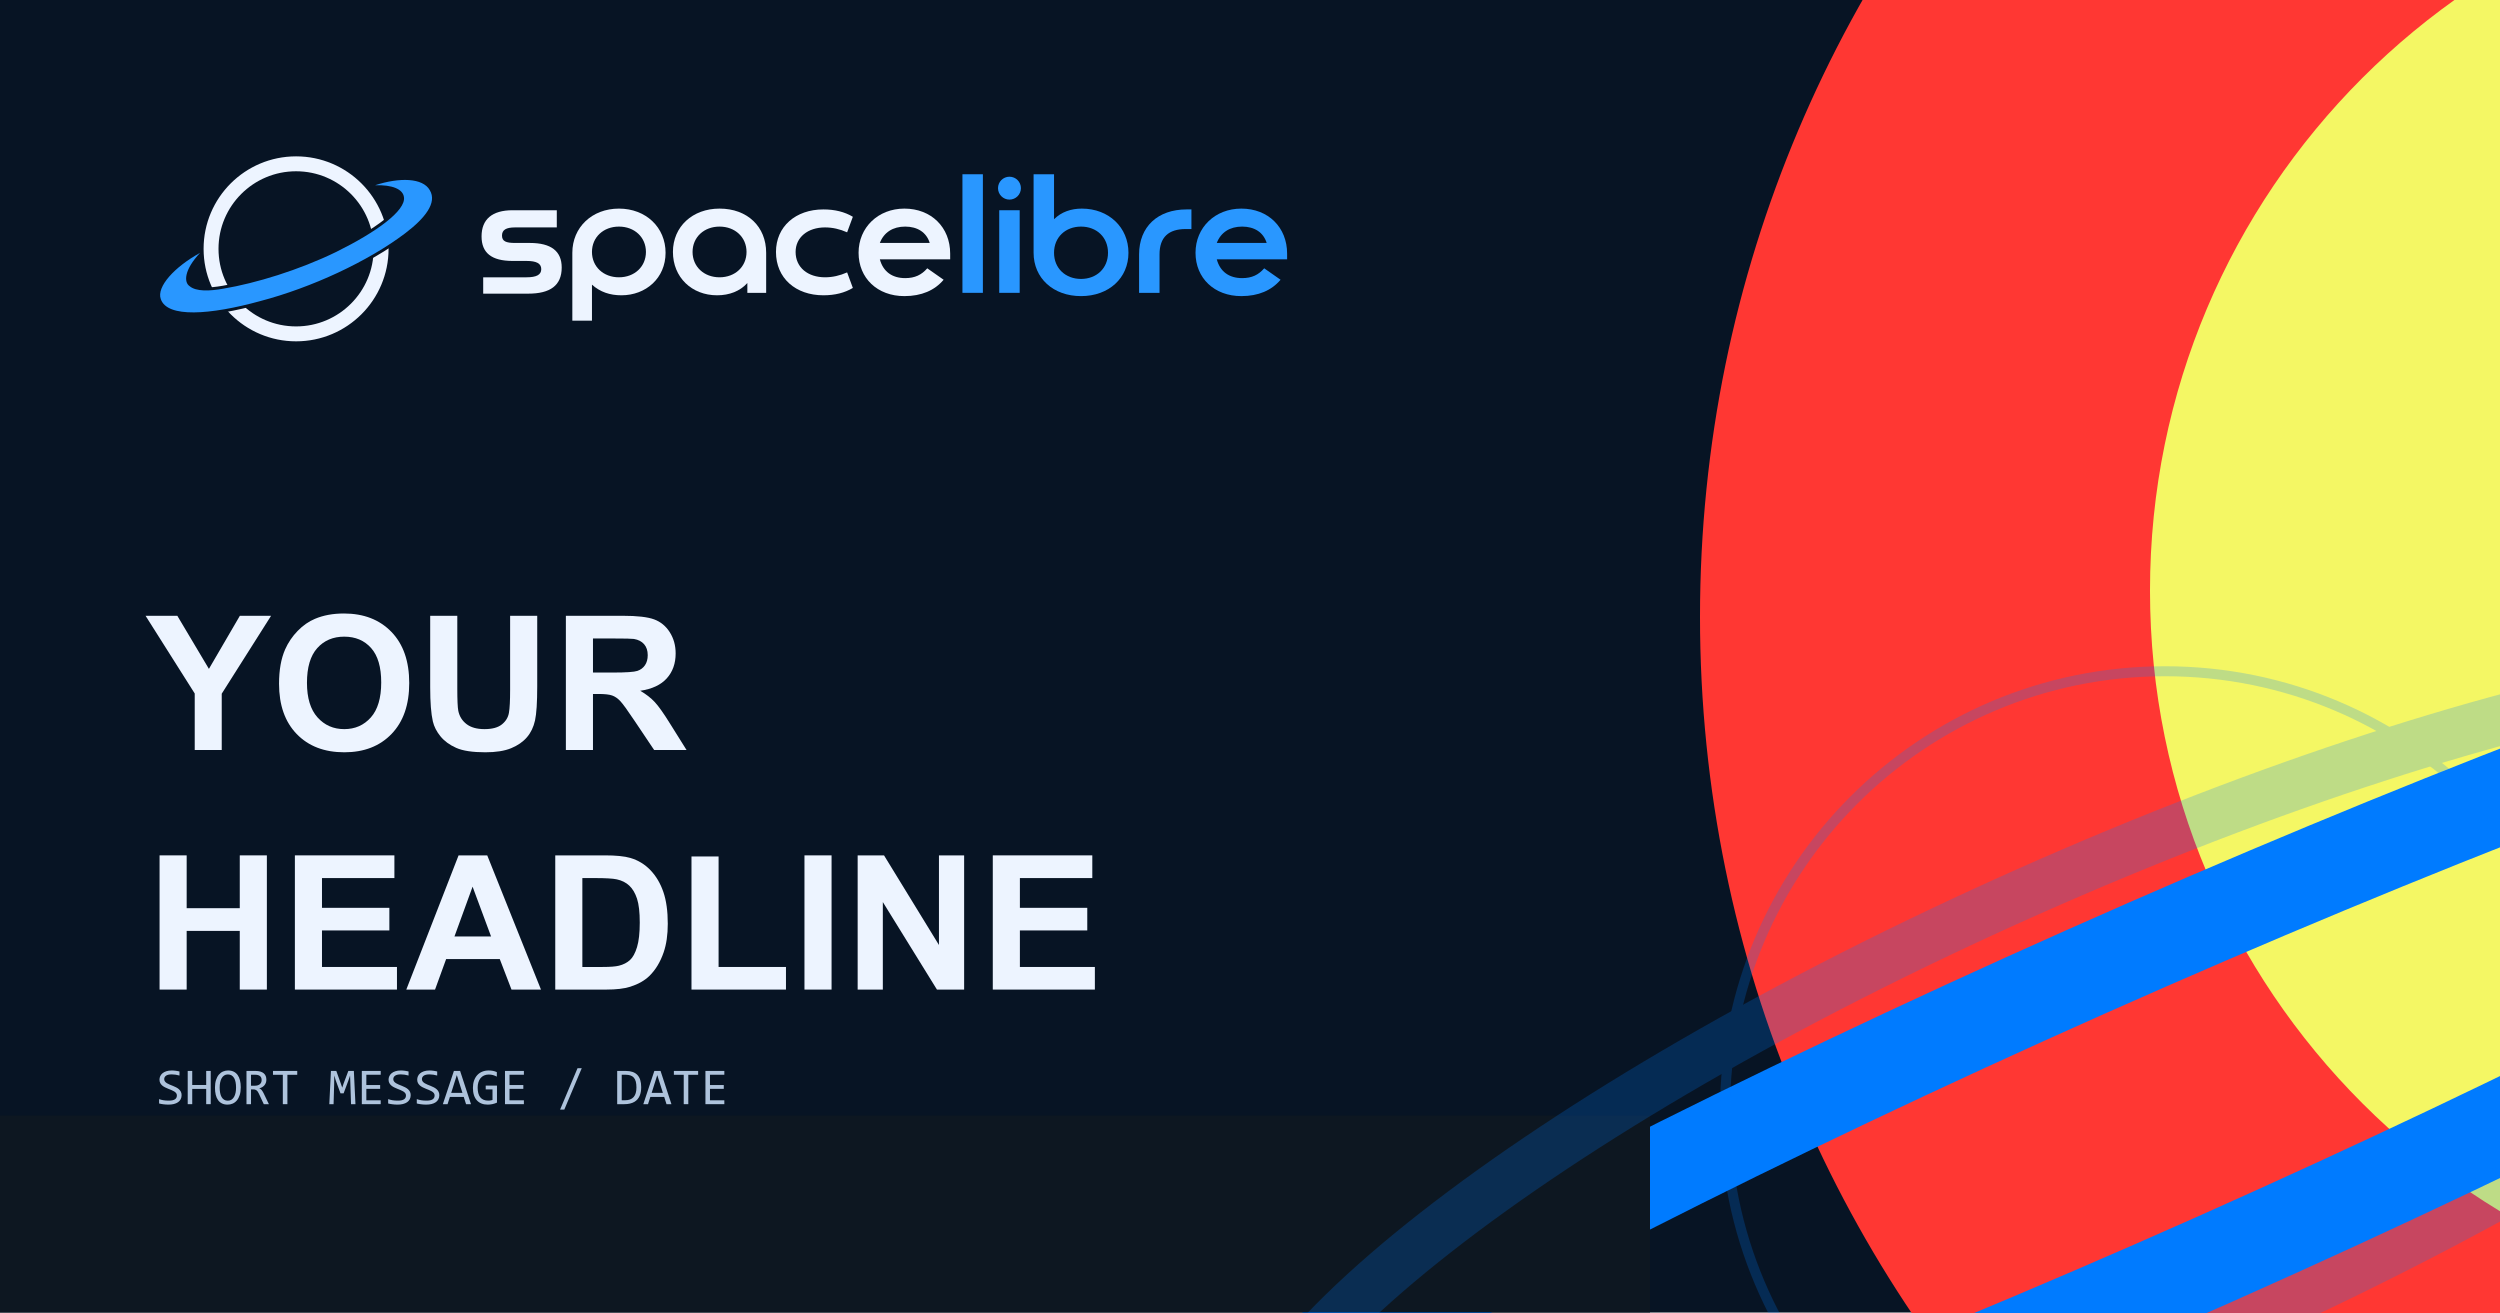
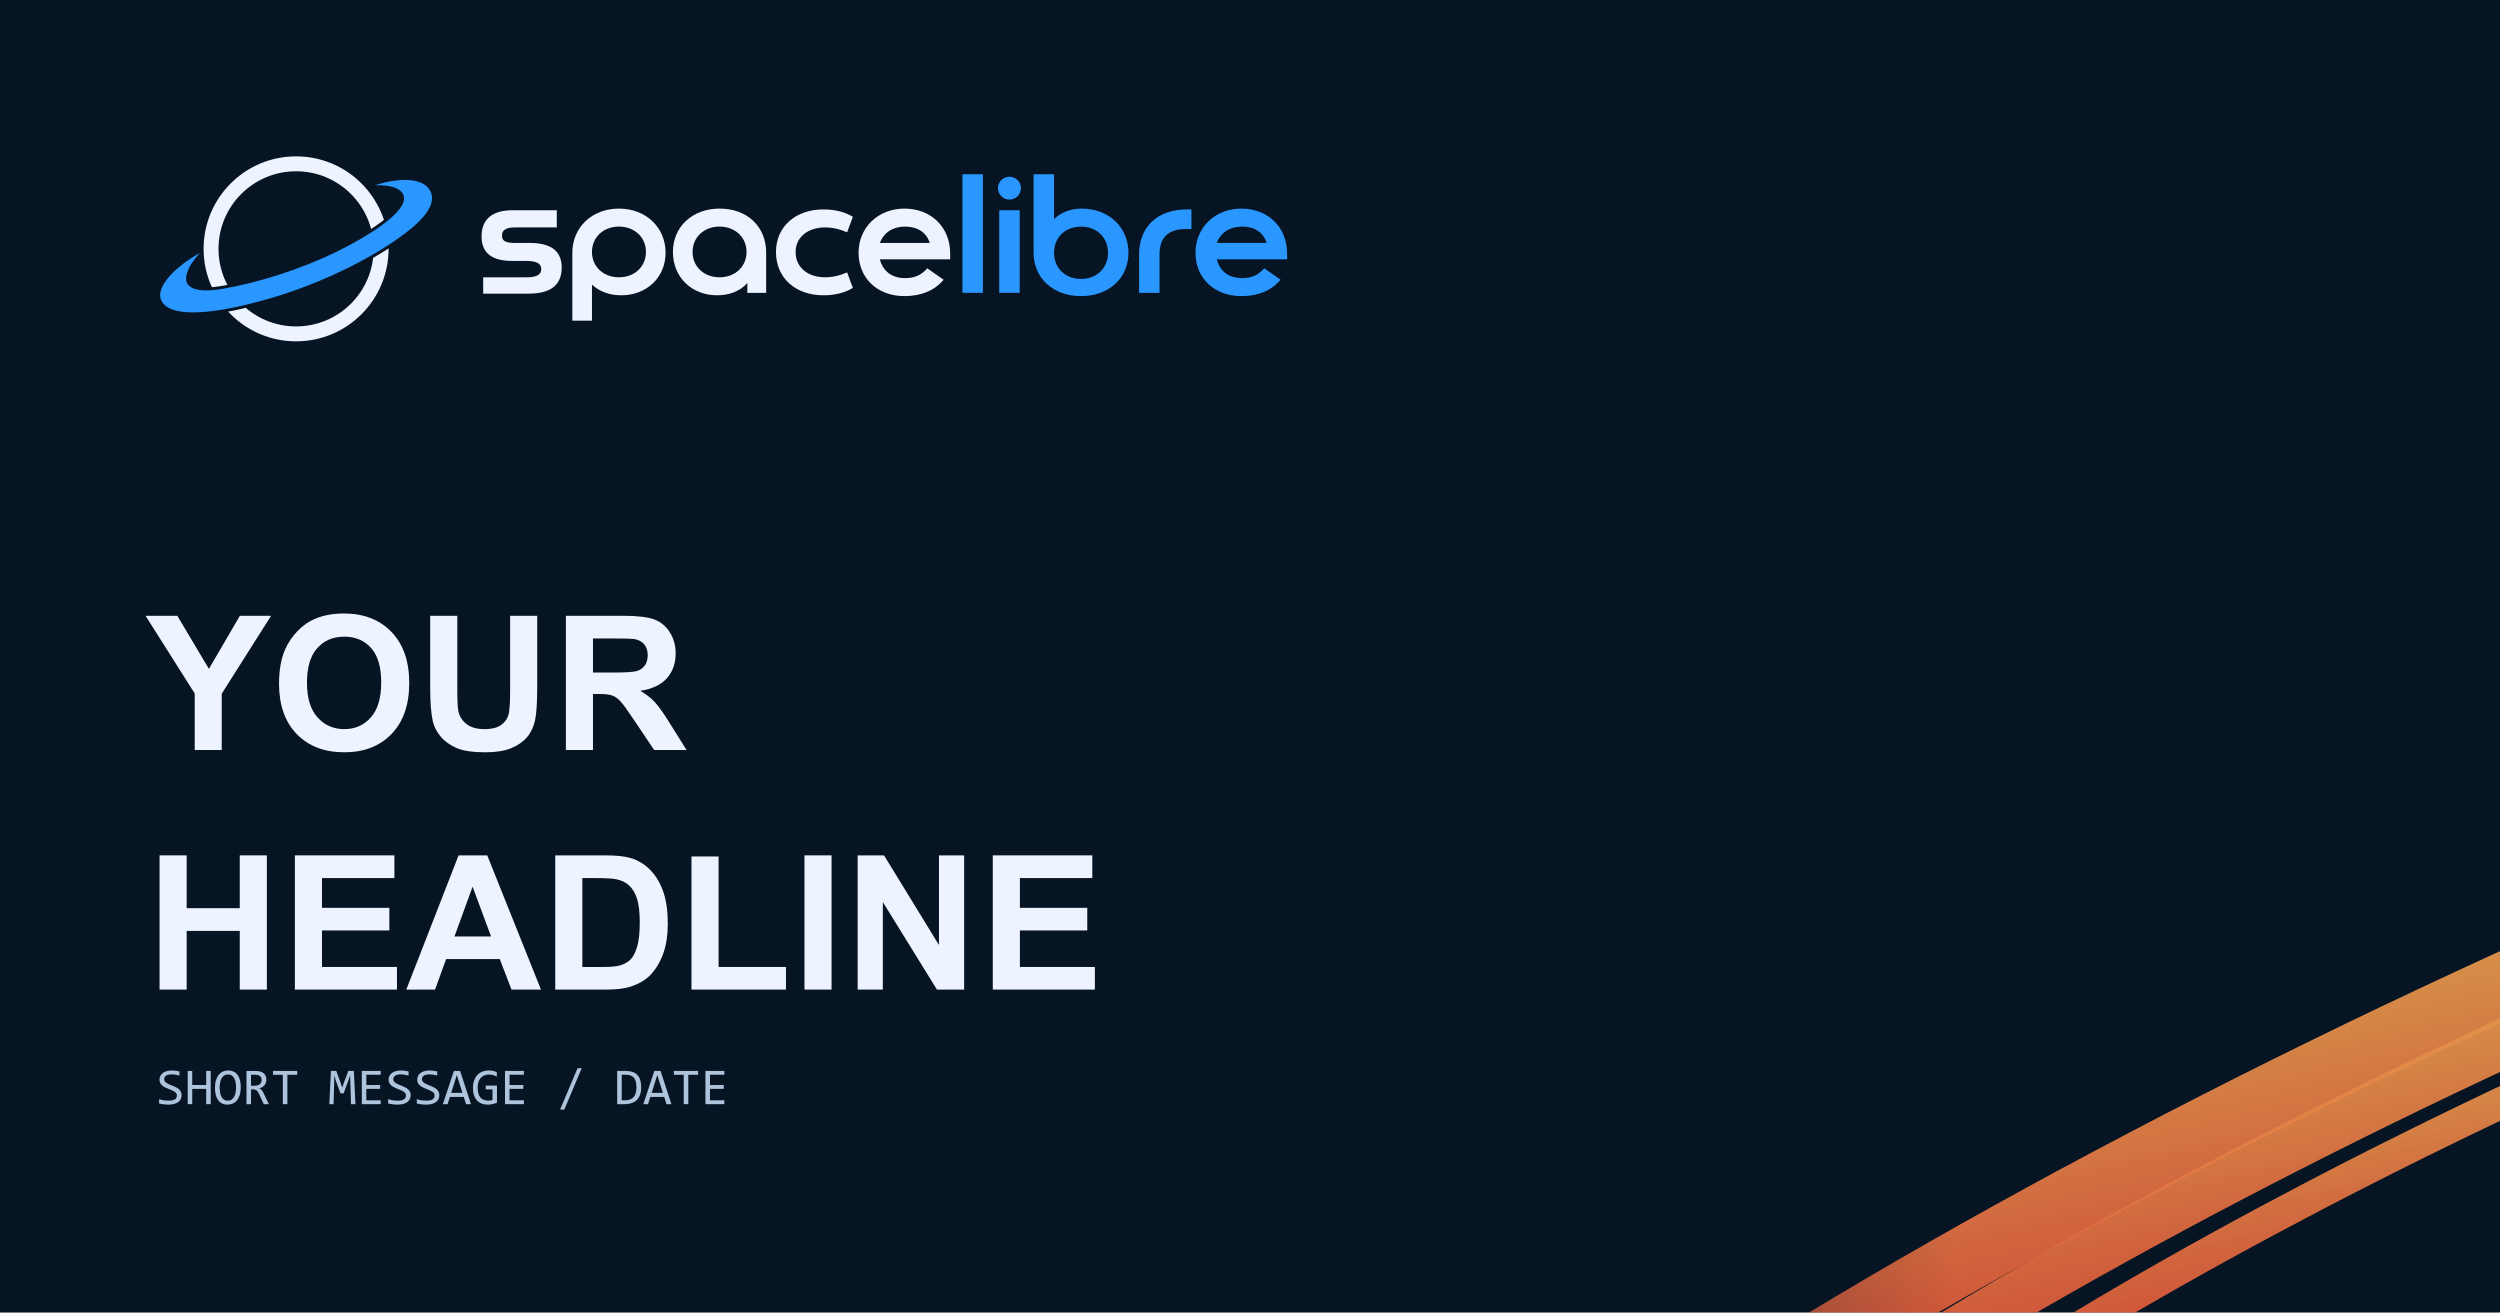
<svg xmlns="http://www.w3.org/2000/svg" width="1200" height="630" viewBox="0 0 1200 630" role="img">
  <rect x="0" y="0" width="1200" height="630" rx="0" fill="#071424" />
-   <g id="application-color-system" data-application-colors="primary secondary accent">
-     <circle fill="#FF3733" data-color-role="secondary" cx="1416.0" cy="296.1" r="600.0" />
-     <circle fill="#F4F764" data-color-role="accent" cx="1380.0" cy="283.5" r="348.0" />
-     <ellipse cx="1032.0" cy="535.5" rx="624.0" ry="75.6" fill="none" stroke="#007BFF" data-stroke-role="primary" stroke-width="44.1" transform="rotate(-24 1032.0 535.5)" opacity="1" />
-     <rect fill="#0D1721" data-color-role="deep" x="0" y="535.5" width="792.0" height="94.5" />
+   <g id="application-color-system" mask="url(#flow-social-landscape-1200x630-mask)" data-composition="continuous-feathered" opacity=".90">
+     <ellipse cx="1308.0" cy="604.8" rx="792.0" ry="163.8" fill="none" stroke="url(#flow-social-landscape-1200x630)" stroke-width="31.5" transform="rotate(-24 1308.0 604.8)" stroke-linecap="round" />
+     <ellipse cx="1308.0" cy="604.8" rx="678" ry="138.6" fill="none" stroke="url(#flow-social-landscape-1200x630)" stroke-width="23.31" transform="rotate(-24 1308.0 604.8)" stroke-linecap="round" />
+     <ellipse cx="1308.0" cy="604.8" rx="564.0" ry="113.4" fill="none" stroke="url(#flow-social-landscape-1200x630)" stroke-width="15.12" transform="rotate(-24 1308.0 604.8)" stroke-linecap="round" />
  </g>
  <g transform="translate(55 55) scale(0.7160494)" opacity="1">
    <defs>
      <mask id="l94-occlusion" maskUnits="userSpaceOnUse" x="450" y="180" width="650" height="450" style="mask-type:luminance">
        <rect x="450" y="180" width="650" height="450" fill="white" />
        <path d="M581.927 413.073 C549.927 447.073 548.927 472.073 560.927 480.073 C573.927 491.073 600.927 490.073 628.927 485.073 C693.927 474.073 779.927 448.073 855.927 411.073 C936.927 371.073 995.927 328.073 991.927 301.073 C989.927 285.073 968.927 276.073 933.927 277.073 C982.927 261.073 1029.927 262.073 1043.927 287.073 C1058.927 312.073 1034.927 343.073 993.927 374.073 C919.927 430.073 805.927 483.073 702.927 510.073 C600.927 538.073 515.927 544.073 502.927 506.073 C493.927 481.073 530.927 441.073 581.927 413.073 Z" fill="black" stroke="black" stroke-width="12" stroke-linejoin="round" />
      </mask>
    </defs>
    <g transform="translate(28 28) scale(.333333) translate(-494 -219)">
      <circle cx="775" cy="405" r="171" fill="none" stroke="#edf4ff" stroke-width="30" mask="url(#l94-occlusion)" data-stroke-role="planet" />
      <path d="M581.927 413.073 C549.927 447.073 548.927 472.073 560.927 480.073 C573.927 491.073 600.927 490.073 628.927 485.073 C693.927 474.073 779.927 448.073 855.927 411.073 C936.927 371.073 995.927 328.073 991.927 301.073 C989.927 285.073 968.927 276.073 933.927 277.073 C982.927 261.073 1029.927 262.073 1043.927 287.073 C1058.927 312.073 1034.927 343.073 993.927 374.073 C919.927 430.073 805.927 483.073 702.927 510.073 C600.927 538.073 515.927 544.073 502.927 506.073 C493.927 481.073 530.927 441.073 581.927 413.073 Z" fill="#2997ff" />
    </g>
    <g transform="translate(246 40) scale(.548223) translate(-275 -643)">
      <path d="M367 687 L313 687 C288 687 275 698 275 719 C275 739 287 749 313 749 L330 749 C342 749 348 752 348 759 C348 766 342 769 330 769 L277 769 L277 789 L332 789 C359 789 373 779 373 757 C373 737 360 727 334 727 L316 727 C305 727 300 725 300 718 C300 711 305 708 316 708 L367 708 Z" fill="#edf4ff" />
      <path d="M386 822 L386 739 C386 708 410 685 443 685 C476 685 500 708 500 739 C500 770 476 791 446 791 C432 791 420 787 410 778 L410 822 Z M443 707 C424 707 410 720 410 738 C410 756 424 769 443 769 C462 769 476 756 476 738 C476 720 462 707 443 707 Z" fill="#edf4ff" fill-rule="evenodd" />
      <path d="M623 788 L600 788 L600 776 C591 786 578 791 563 791 C532 791 509 769 509 738 C509 707 533 685 566 685 C600 685 623 707 623 739 Z M566 707 C547 707 533 720 533 738 C533 756 547 769 566 769 C585 769 599 756 599 738 C599 720 585 707 566 707 Z" fill="#edf4ff" fill-rule="evenodd" />
      <path d="M729 695 L722 714 C713 710 704 708 695 708 C674 708 659 720 659 738 C659 757 674 769 695 769 C704 769 713 767 722 763 L729 782 C719 788 707 791 693 791 C659 791 635 770 635 738 C635 707 659 686 693 686 C707 686 719 689 729 695 Z" fill="#edf4ff" />
      <path d="M848 747 L762 747 C766 762 777 770 793 770 C805 770 813 766 820 758 L840 772 C829 785 813 792 792 792 C759 792 736 770 736 739 C736 708 760 685 792 685 C825 685 848 708 848 740 Z M762 727 L823 727 C819 714 808 707 793 707 C778 707 767 714 762 727 Z" fill="#edf4ff" fill-rule="evenodd" />
      <path d="M863 643 L888 643 L888 788 L863 788 Z M908 687 L933 687 L933 788 L908 788 Z" fill="#2997ff" />
      <path d="M934.5 660 C934.5 667.732 928.232 674 920.5 674 C912.768 674 906.5 667.732 906.5 660 C906.5 652.268 912.768 646 920.5 646 C928.232 646 934.5 652.268 934.5 660 Z" fill="#2997ff" />
      <path d="M950 643 L975 643 L975 698 C984 689 996 685 1009 685 C1042 685 1066 708 1066 739 C1066 770 1042 792 1008 792 C974 792 950 770 950 739 Z M1008 707 C989 707 975 720 975 739 C975 758 989 771 1008 771 C1027 771 1041 758 1041 739 C1041 720 1027 707 1008 707 Z" fill="#2997ff" fill-rule="evenodd" />
      <path d="M1079 788 L1079 741 C1079 707 1102 686 1137 686 L1143 686 L1143 710 L1136 710 C1115 710 1104 720 1104 741 L1104 788 Z" fill="#2997ff" />
      <path d="M1260 747 L1174 747 C1178 762 1189 770 1205 770 C1217 770 1225 766 1232 758 L1252 772 C1241 785 1225 792 1204 792 C1171 792 1148 770 1148 739 C1148 708 1172 685 1204 685 C1237 685 1260 708 1260 740 Z M1174 727 L1235 727 C1231 714 1220 707 1205 707 C1190 707 1179 714 1174 727 Z" fill="#2997ff" fill-rule="evenodd" />
    </g>
-   </g>
-   <g transform="translate(540.0 264.6)" opacity="0.22" fill="none" stroke="#007BFF">
-     <ellipse cx="480.0" cy="268.8" rx="460.8" ry="115.2" transform="rotate(-24 480.0 268.8)" stroke-width="24.0" />
-     <circle cx="499.2" cy="268.8" r="211.2" stroke-width="4.8" />
  </g>
  <g aria-label="YOUR" fill="#EDF4FF" transform="translate(70 360) scale(0.04394531 -0.04394531)">
    <path d="M534 0V617L-3 1466H344L689 886L1027 1466H1368L829 615V0Z" transform="translate(0.000 0)" />
    <path d="M89 724Q89 948 156 1100Q206 1212 292.5 1301.0Q379 1390 482 1433Q619 1491 798 1491Q1122 1491 1316.5 1290.0Q1511 1089 1511 731Q1511 376 1318.0 175.5Q1125 -25 802 -25Q475 -25 282.0 174.5Q89 374 89 724ZM394 734Q394 485 509.0 356.5Q624 228 801 228Q978 228 1091.5 355.5Q1205 483 1205 738Q1205 990 1094.5 1114.0Q984 1238 801 1238Q618 1238 506.0 1112.5Q394 987 394 734Z" transform="translate(1366.000 0)" />
    <path d="M147 1466H443V672Q443 483 454 427Q473 337 544.5 282.5Q616 228 740 228Q866 228 930.0 279.5Q994 331 1007.0 406.0Q1020 481 1020 655V1466H1316V696Q1316 432 1292.0 323.0Q1268 214 1203.5 139.0Q1139 64 1031.0 19.5Q923 -25 749 -25Q539 -25 430.5 23.5Q322 72 259.0 149.5Q196 227 176 312Q147 438 147 684Z" transform="translate(2959.000 0)" />
    <path d="M150 0V1466H773Q1008 1466 1114.5 1426.5Q1221 1387 1285.0 1286.0Q1349 1185 1349 1055Q1349 890 1252.0 782.5Q1155 675 962 647Q1058 591 1120.5 524.0Q1183 457 1289 286L1468 0H1114L900 319Q786 490 744.0 534.5Q702 579 655.0 595.5Q608 612 506 612H446V0ZM446 846H665Q878 846 931.0 864.0Q984 882 1014.0 926.0Q1044 970 1044 1036Q1044 1110 1004.5 1155.5Q965 1201 893 1213Q857 1218 677 1218H446Z" transform="translate(4438.000 0)" />
  </g>
  <g aria-label="HEADLINE" fill="#EDF4FF" transform="translate(70 475) scale(0.04394531 -0.04394531)">
    <path d="M150 0V1466H446V889H1026V1466H1322V0H1026V641H446V0Z" transform="translate(0.000 0)" />
    <path d="M149 0V1466H1236V1218H445V893H1181V646H445V247H1264V0Z" transform="translate(1479.000 0)" />
    <path d="M1471 0H1149L1021 333H435L314 0H0L571 1466H884ZM926 580 724 1124 526 580Z" transform="translate(2845.000 0)" />
    <path d="M148 1466H689Q872 1466 968 1438Q1097 1400 1189.0 1303.0Q1281 1206 1329.0 1065.5Q1377 925 1377 719Q1377 538 1332 407Q1277 247 1175 148Q1098 73 967 31Q869 0 705 0H148ZM444 1218V247H665Q789 247 844 261Q916 279 963.5 322.0Q1011 365 1041.0 463.5Q1071 562 1071 732Q1071 902 1041.0 993.0Q1011 1084 957.0 1135.0Q903 1186 820 1204Q758 1218 577 1218Z" transform="translate(4324.000 0)" />
    <path d="M157 0V1454H453V247H1189V0Z" transform="translate(5803.000 0)" />
    <path d="M140 0V1466H436V0Z" transform="translate(7054.000 0)" />
    <path d="M152 0V1466H440L1040 487V1466H1315V0H1018L427 956V0Z" transform="translate(7623.000 0)" />
    <path d="M149 0V1466H1236V1218H445V893H1181V646H445V247H1264V0Z" transform="translate(9102.000 0)" />
  </g>
  <g aria-label="SHORT MESSAGE / DATE" fill="#AEC3DC" transform="translate(75 530) scale(0.01220703 -0.01220703)">
    <path d="M997 354Q997 261 959.0 191.0Q921 121 853.0 74.5Q785 28 689.5 5.0Q594 -18 479 -18Q427 -18 375.5 -14.0Q324 -10 276.5 -4.0Q229 2 187.0 10.0Q145 18 111 27V199Q186 171 279.5 155.0Q373 139 492 139Q578 139 638.5 152.5Q699 166 737.5 192.5Q776 219 793.5 257.0Q811 295 811 344Q811 397 781.5 434.5Q752 472 704.0 501.5Q656 531 594.5 555.5Q533 580 469.0 606.0Q405 632 343.5 662.5Q282 693 234.0 734.5Q186 776 156.5 832.0Q127 888 127 965Q127 1032 155.0 1097.0Q183 1162 242.0 1212.5Q301 1263 393.5 1294.0Q486 1325 614 1325Q647 1325 685.5 1322.0Q724 1319 763.5 1313.5Q803 1308 841.5 1301.0Q880 1294 913 1286V1126Q836 1148 759.0 1159.5Q682 1171 610 1171Q457 1171 385.0 1120.0Q313 1069 313 983Q313 930 342.5 892.0Q372 854 420.0 824.0Q468 794 529.5 769.5Q591 745 655.0 719.0Q719 693 780.5 662.0Q842 631 890.0 588.5Q938 546 967.5 489.0Q997 432 997 354Z" transform="translate(0.000 0)" />
    <path d="M1016 0H838V600H289V0H111V1307H289V754H838V1307H1016Z" transform="translate(1126.000 0)" />
    <path d="M1071 662Q1071 486 1029.5 358.0Q988 230 917.5 146.5Q847 63 752.5 22.5Q658 -18 553 -18Q427 -18 333.5 27.5Q240 73 178.5 159.0Q117 245 87.0 368.5Q57 492 57 647Q57 821 98.0 949.0Q139 1077 209.5 1160.5Q280 1244 374.0 1284.5Q468 1325 573 1325Q699 1325 792.5 1279.0Q886 1233 948.0 1147.5Q1010 1062 1040.5 939.0Q1071 816 1071 662ZM886 649Q886 764 868.5 859.5Q851 955 812.0 1024.0Q773 1093 711.5 1131.0Q650 1169 563 1169Q479 1169 418.5 1128.5Q358 1088 319.0 1018.5Q280 949 261.0 855.5Q242 762 242 657Q242 541 260.0 445.5Q278 350 316.5 281.5Q355 213 416.0 175.0Q477 137 563 137Q647 137 708.0 177.5Q769 218 808.5 287.5Q848 357 867.0 450.0Q886 543 886 649Z" transform="translate(2252.000 0)" />
    <path d="M1051 0H850L655 418Q633 466 610.0 497.5Q587 529 560.5 547.5Q534 566 502.5 574.0Q471 582 432 582H348V0H170V1307H520Q634 1307 716.0 1282.0Q798 1257 850.5 1212.0Q903 1167 927.5 1103.5Q952 1040 952 963Q952 902 934.0 847.5Q916 793 880.5 748.5Q845 704 792.5 671.5Q740 639 672 623Q727 604 765.5 556.5Q804 509 844 430ZM766 948Q766 1053 700.5 1105.0Q635 1157 516 1157H348V725H492Q555 725 605.5 739.5Q656 754 691.5 782.5Q727 811 746.5 852.5Q766 894 766 948Z" transform="translate(3378.000 0)" />
    <path d="M1040 1155H653V0H473V1155H86V1307H1040Z" transform="translate(4504.000 0)" />
    <path d="M1077 0H903L877 815L866 1128L805 946L612 426H489L305 926L244 1128L240 801L217 0H49L113 1307H324L500 815L557 649L612 815L797 1307H1014Z" transform="translate(6756.000 0)" />
    <path d="M944 0H201V1307H944V1157H379V752H922V602H379V152H944Z" transform="translate(7882.000 0)" />
    <path d="M997 354Q997 261 959.0 191.0Q921 121 853.0 74.5Q785 28 689.5 5.0Q594 -18 479 -18Q427 -18 375.5 -14.0Q324 -10 276.5 -4.0Q229 2 187.0 10.0Q145 18 111 27V199Q186 171 279.5 155.0Q373 139 492 139Q578 139 638.5 152.5Q699 166 737.5 192.5Q776 219 793.5 257.0Q811 295 811 344Q811 397 781.5 434.5Q752 472 704.0 501.5Q656 531 594.5 555.5Q533 580 469.0 606.0Q405 632 343.5 662.5Q282 693 234.0 734.5Q186 776 156.5 832.0Q127 888 127 965Q127 1032 155.0 1097.0Q183 1162 242.0 1212.5Q301 1263 393.5 1294.0Q486 1325 614 1325Q647 1325 685.5 1322.0Q724 1319 763.5 1313.5Q803 1308 841.5 1301.0Q880 1294 913 1286V1126Q836 1148 759.0 1159.5Q682 1171 610 1171Q457 1171 385.0 1120.0Q313 1069 313 983Q313 930 342.5 892.0Q372 854 420.0 824.0Q468 794 529.5 769.5Q591 745 655.0 719.0Q719 693 780.5 662.0Q842 631 890.0 588.5Q938 546 967.5 489.0Q997 432 997 354Z" transform="translate(9008.000 0)" />
    <path d="M997 354Q997 261 959.0 191.0Q921 121 853.0 74.5Q785 28 689.5 5.0Q594 -18 479 -18Q427 -18 375.5 -14.0Q324 -10 276.5 -4.0Q229 2 187.0 10.0Q145 18 111 27V199Q186 171 279.5 155.0Q373 139 492 139Q578 139 638.5 152.5Q699 166 737.5 192.5Q776 219 793.5 257.0Q811 295 811 344Q811 397 781.5 434.5Q752 472 704.0 501.5Q656 531 594.5 555.5Q533 580 469.0 606.0Q405 632 343.5 662.5Q282 693 234.0 734.5Q186 776 156.5 832.0Q127 888 127 965Q127 1032 155.0 1097.0Q183 1162 242.0 1212.5Q301 1263 393.5 1294.0Q486 1325 614 1325Q647 1325 685.5 1322.0Q724 1319 763.5 1313.5Q803 1308 841.5 1301.0Q880 1294 913 1286V1126Q836 1148 759.0 1159.5Q682 1171 610 1171Q457 1171 385.0 1120.0Q313 1069 313 983Q313 930 342.5 892.0Q372 854 420.0 824.0Q468 794 529.5 769.5Q591 745 655.0 719.0Q719 693 780.5 662.0Q842 631 890.0 588.5Q938 546 967.5 489.0Q997 432 997 354Z" transform="translate(10134.000 0)" />
    <path d="M1116 0H922L831 285H287L195 0H10L444 1307H688ZM780 444 559 1143 338 444Z" transform="translate(11260.000 0)" />
    <path d="M1006 1083Q933 1122 856.0 1143.5Q779 1165 688 1165Q584 1165 503.0 1128.0Q422 1091 366.5 1023.5Q311 956 281.5 861.0Q252 766 252 651Q252 531 276.0 436.0Q300 341 351.0 275.0Q402 209 481.5 174.0Q561 139 672 139Q691 139 713.0 141.0Q735 143 757.0 146.5Q779 150 799.5 155.0Q820 160 836 166V582H569V729H1012V61Q971 42 925.5 27.0Q880 12 832.5 2.0Q785 -8 738.0 -13.0Q691 -18 647 -18Q513 -18 405.5 24.0Q298 66 222.5 148.5Q147 231 106.5 354.0Q66 477 66 639Q66 800 111.0 927.5Q156 1055 237.5 1143.5Q319 1232 433.5 1278.5Q548 1325 686 1325Q774 1325 853.5 1309.5Q933 1294 1006 1260Z" transform="translate(12386.000 0)" />
    <path d="M944 0H201V1307H944V1157H379V752H922V602H379V152H944Z" transform="translate(13512.000 0)" />
    <path d="M967 1413 281 -215H115L801 1413Z" transform="translate(15764.000 0)" />
    <path d="M1053 668Q1053 574 1038.5 488.0Q1024 402 992.0 328.0Q960 254 909.0 193.5Q858 133 784.0 90.0Q710 47 612.0 23.5Q514 0 389 0H109V1307H446Q752 1307 902.5 1149.5Q1053 992 1053 668ZM866 655Q866 794 840.0 890.0Q814 986 761.0 1045.0Q708 1104 628.0 1130.5Q548 1157 440 1157H287V154H420Q866 154 866 655Z" transform="translate(18016.000 0)" />
    <path d="M1116 0H922L831 285H287L195 0H10L444 1307H688ZM780 444 559 1143 338 444Z" transform="translate(19142.000 0)" />
    <path d="M1040 1155H653V0H473V1155H86V1307H1040Z" transform="translate(20268.000 0)" />
    <path d="M944 0H201V1307H944V1157H379V752H922V602H379V152H944Z" transform="translate(21394.000 0)" />
  </g>
+   <defs>
+     <linearGradient id="flow-social-landscape-1200x630" x1="0" y1="1" x2="1" y2="0">
+       <stop offset="0%" stop-color="#007BFF" stop-opacity=".20" data-stop-role="primary" />
+       <stop offset="45%" stop-color="#FF3733" stop-opacity=".88" data-stop-role="secondary" />
+       <stop offset="100%" stop-color="#F4F764" stop-opacity="1" data-stop-role="accent" />
+     </linearGradient>
+     <linearGradient id="flow-social-landscape-1200x630-fade" x1="0" y1="0" x2="1" y2="0">
+       <stop offset="0%" stop-color="black" />
+       <stop offset="48%" stop-color="black" />
+       <stop offset="78%" stop-color="white" />
+       <stop offset="100%" stop-color="white" />
+     </linearGradient>
+     <mask id="flow-social-landscape-1200x630-mask" maskUnits="userSpaceOnUse" x="0" y="0" width="1200.0" height="630.0" style="mask-type:luminance">
+       <rect width="1200.0" height="630.0" fill="url(#flow-social-landscape-1200x630-fade)" />
+     </mask>
+   </defs>
</svg>
